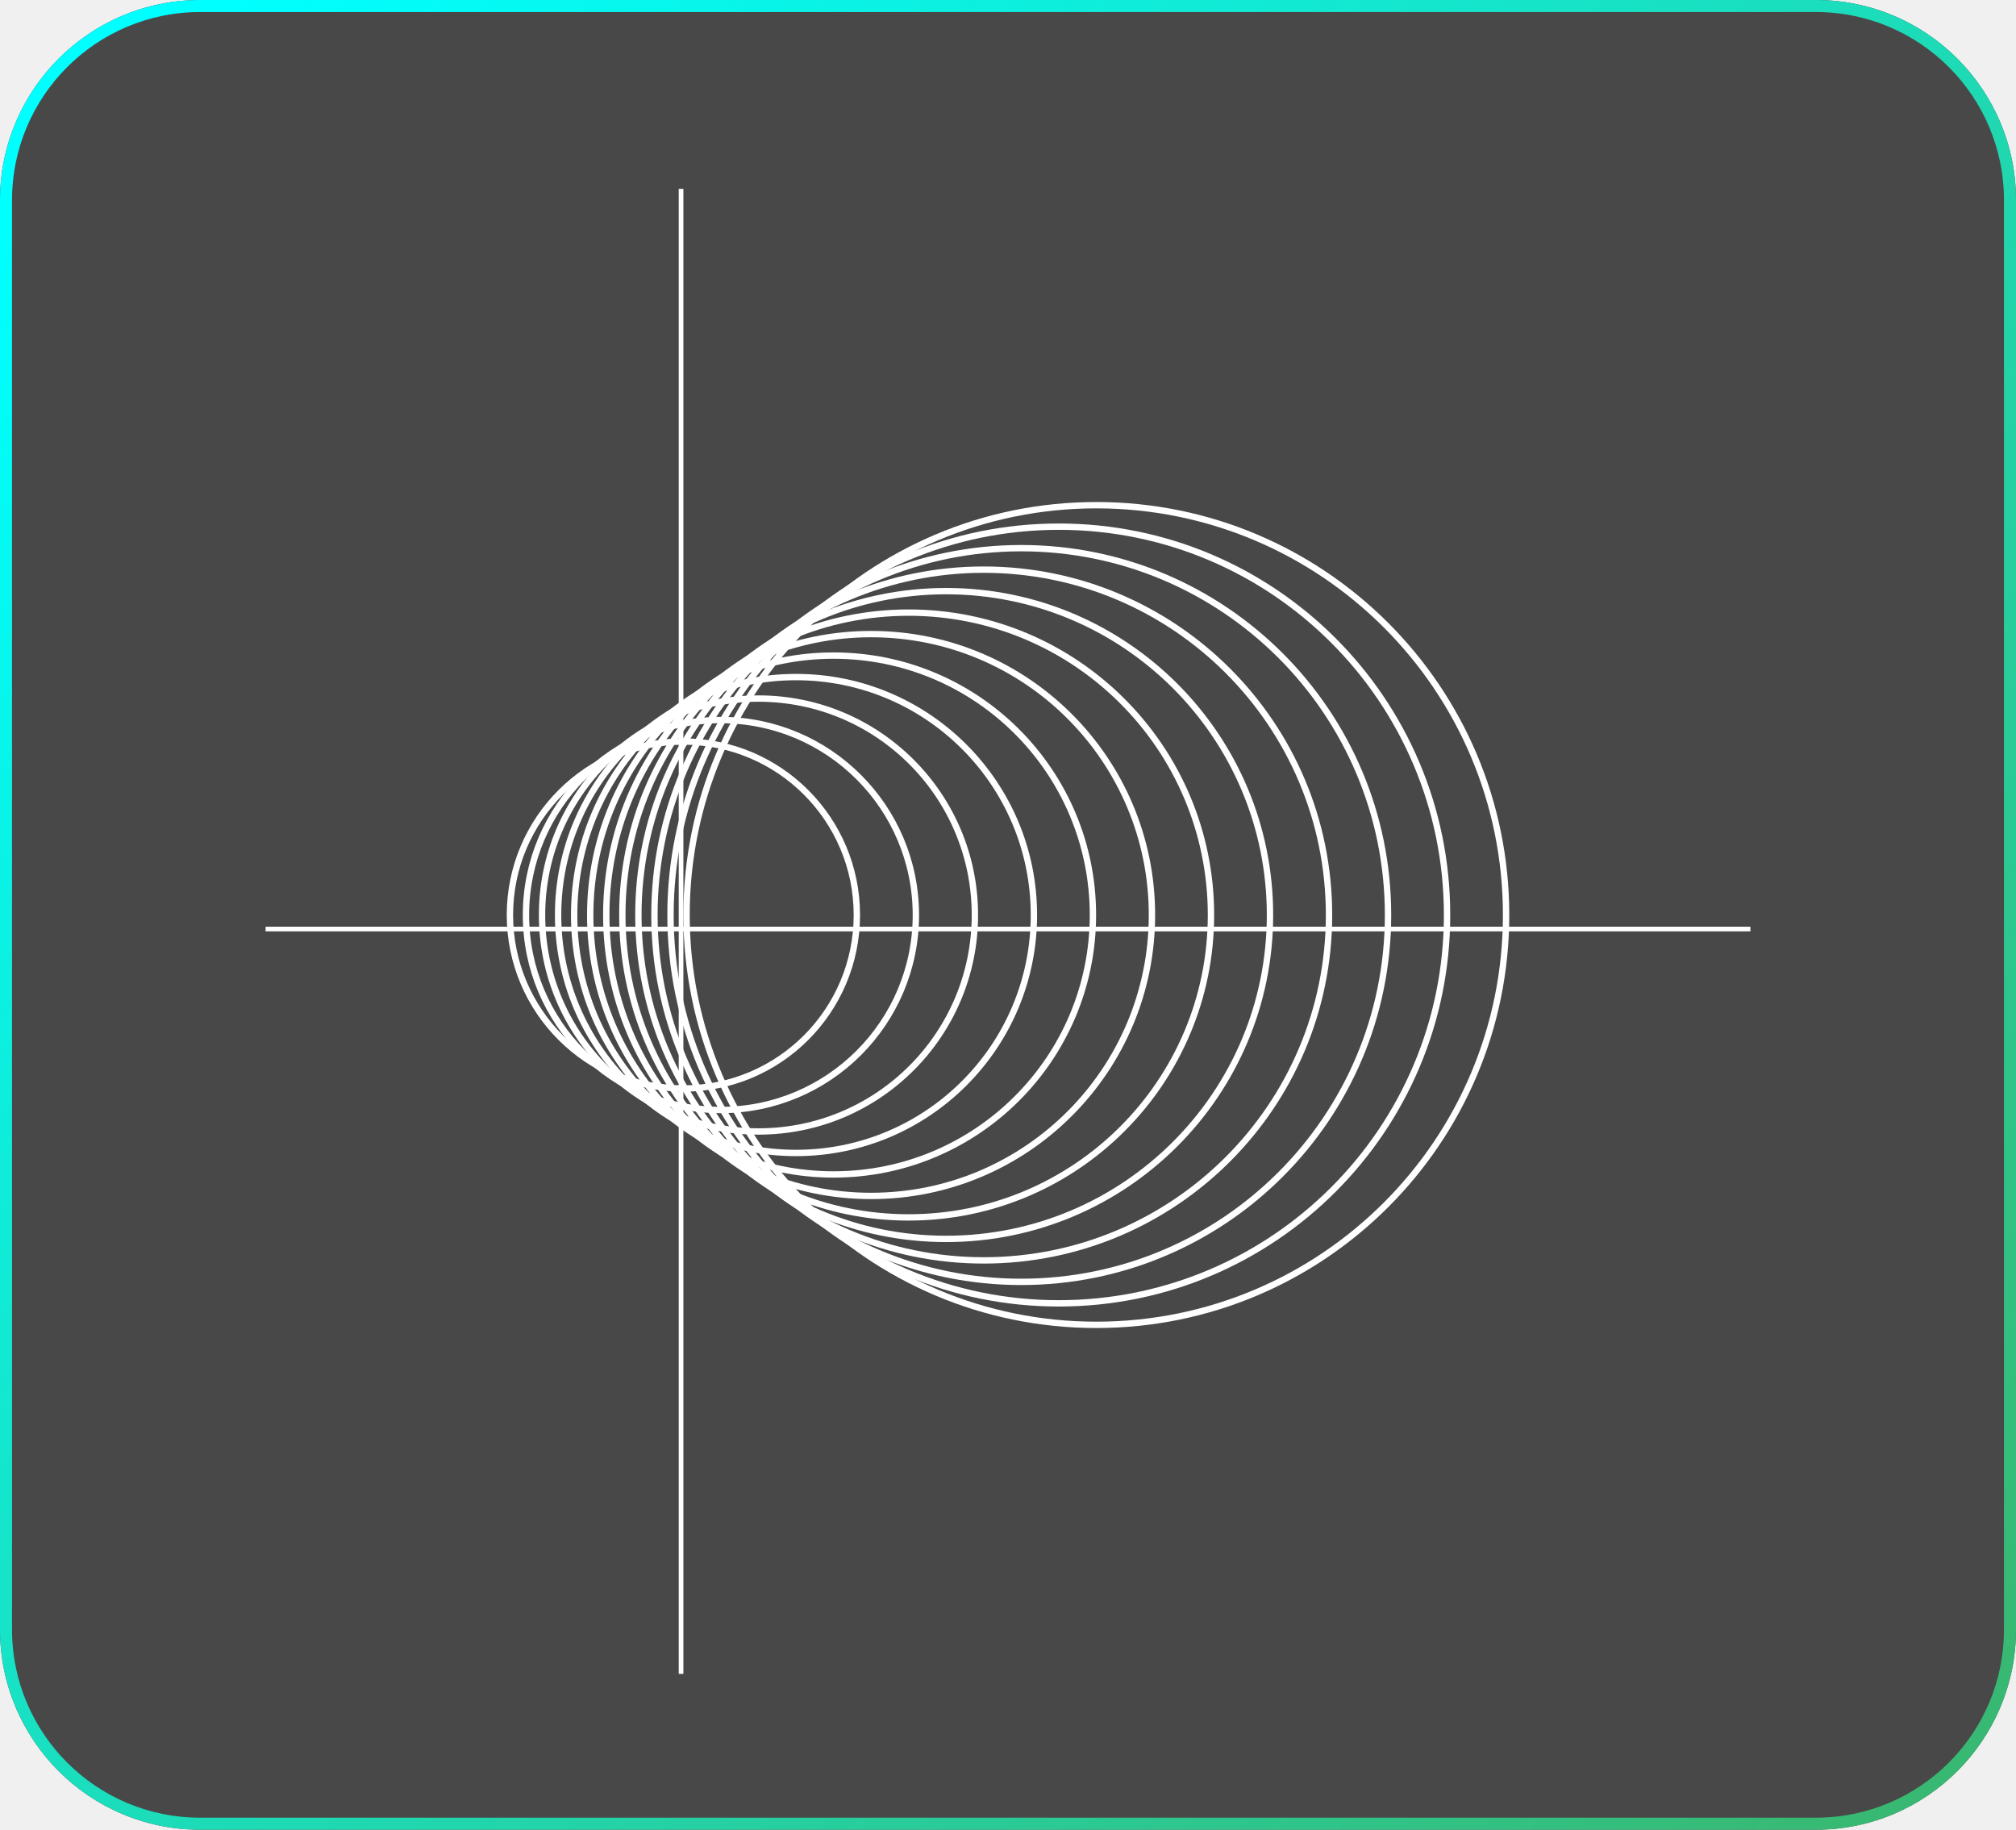
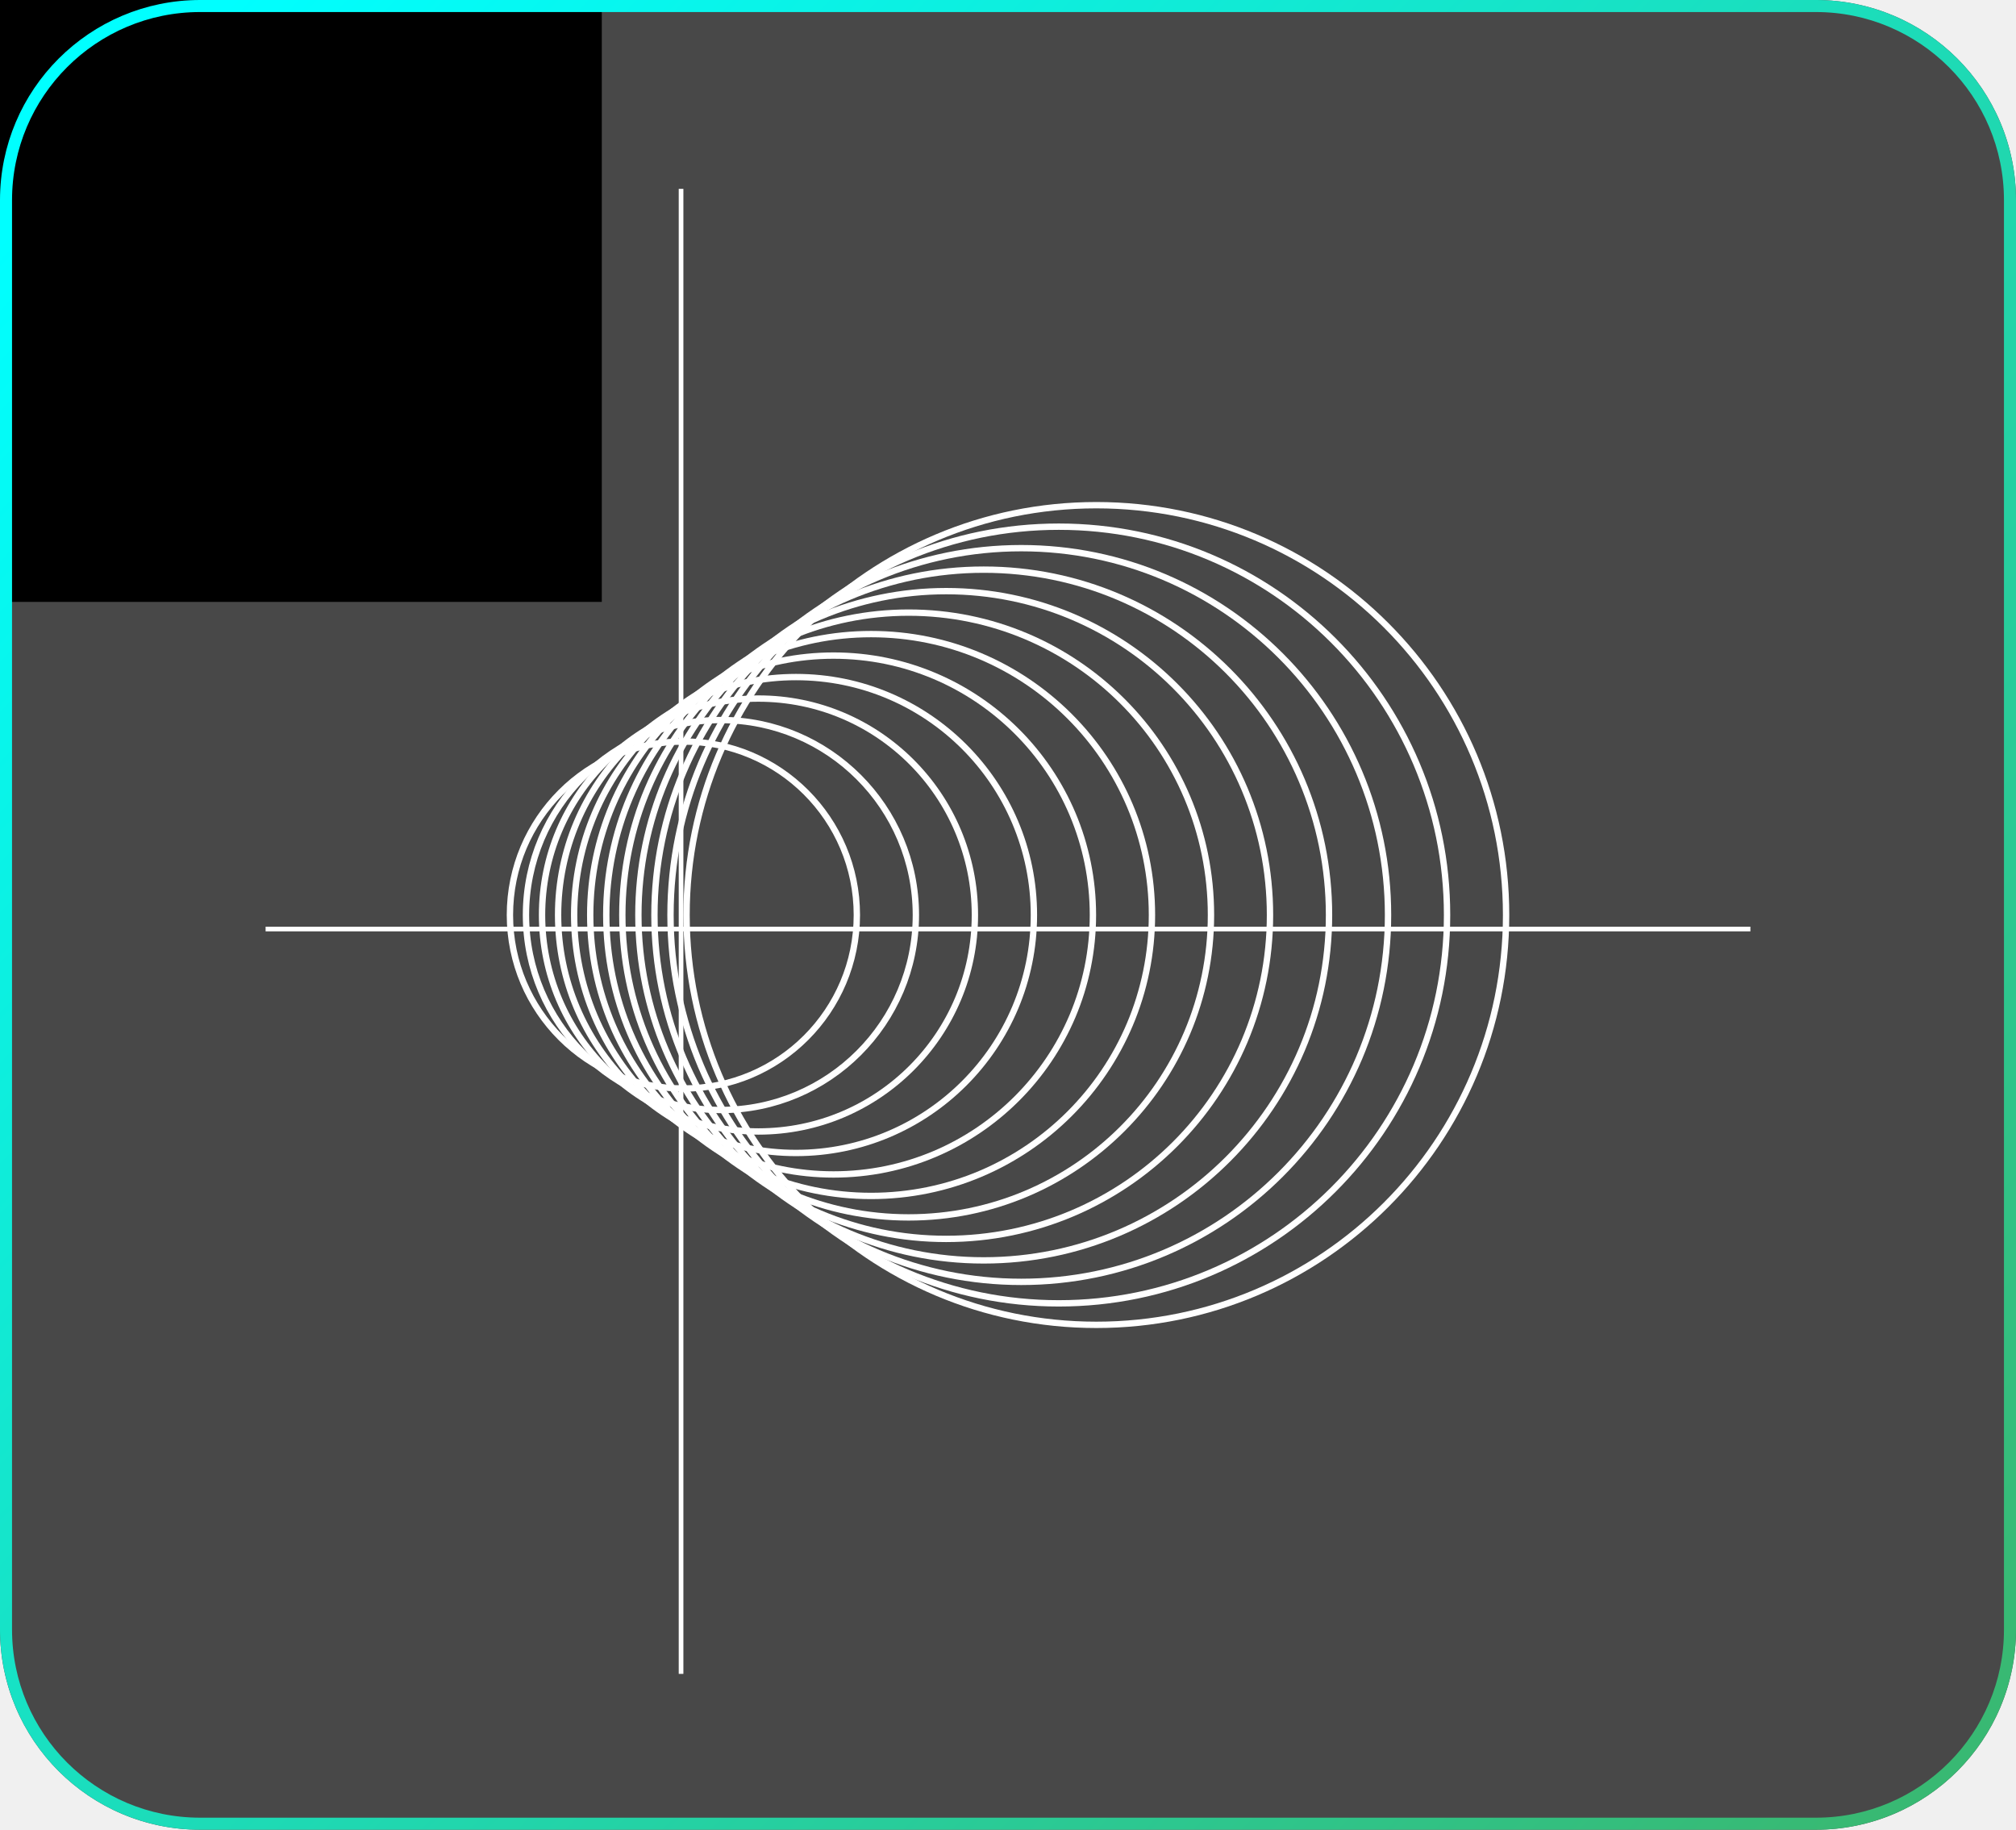
<svg xmlns="http://www.w3.org/2000/svg" width="335" height="304" viewBox="0 0 335 304" fill="none">
  <g filter="url(#filter0_b_1351_21686)">
    <rect width="335" height="304" rx="33.262" fill="black" fill-opacity="0.7" />
+     <rect x="0" y="0" width="100" height="100" fill="black" />
    <circle cx="182.177" cy="152.026" r="68.091" stroke="white" stroke-width="1.055" />
    <circle cx="113.559" cy="152.026" r="28.825" stroke="white" stroke-width="1.055" />
    <circle cx="175.938" cy="152.025" r="64.521" stroke="white" stroke-width="1.055" />
    <circle cx="169.699" cy="152.026" r="60.951" stroke="white" stroke-width="1.055" />
    <circle cx="163.462" cy="152.026" r="57.382" stroke="white" stroke-width="1.055" />
    <circle cx="157.224" cy="152.026" r="53.812" stroke="white" stroke-width="1.055" />
    <circle cx="150.986" cy="152.025" r="50.242" stroke="white" stroke-width="1.055" />
    <circle cx="144.748" cy="152.026" r="46.673" stroke="white" stroke-width="1.055" />
    <circle cx="138.51" cy="152.026" r="43.103" stroke="white" stroke-width="1.055" />
    <circle cx="132.272" cy="152.026" r="39.534" stroke="white" stroke-width="1.055" />
    <circle cx="126.035" cy="152.026" r="35.964" stroke="white" stroke-width="1.055" />
    <circle cx="119.796" cy="152.026" r="32.395" stroke="white" stroke-width="1.055" />
    <line x1="44.134" y1="154.354" x2="290.866" y2="154.354" stroke="white" stroke-width="0.774" />
    <line x1="113.172" y1="278.107" x2="113.172" y2="31.375" stroke="white" stroke-width="0.774" />
    <rect x="1" y="1" width="333" height="302" rx="32.262" stroke="url(#paint0_linear_1351_21686)" stroke-width="2" />
  </g>
  <defs>
    <filter id="filter0_b_1351_21686" x="-200" y="-200" width="735" height="704" filterUnits="userSpaceOnUse" color-interpolation-filters="sRGB">
      <feFlood flood-opacity="0" result="BackgroundImageFix" />
      <feGaussianBlur in="BackgroundImageFix" stdDeviation="100" />
      <feComposite in2="SourceAlpha" operator="in" result="effect1_backgroundBlur_1351_21686" />
      <feBlend mode="normal" in="SourceGraphic" in2="effect1_backgroundBlur_1351_21686" result="shape" />
    </filter>
    <linearGradient id="paint0_linear_1351_21686" x1="320" y1="290" x2="28.5" y2="9.5" gradientUnits="userSpaceOnUse">
      <stop stop-color="#38B973" />
      <stop offset="1" stop-color="#00FFFF" />
    </linearGradient>
  </defs>
</svg>
